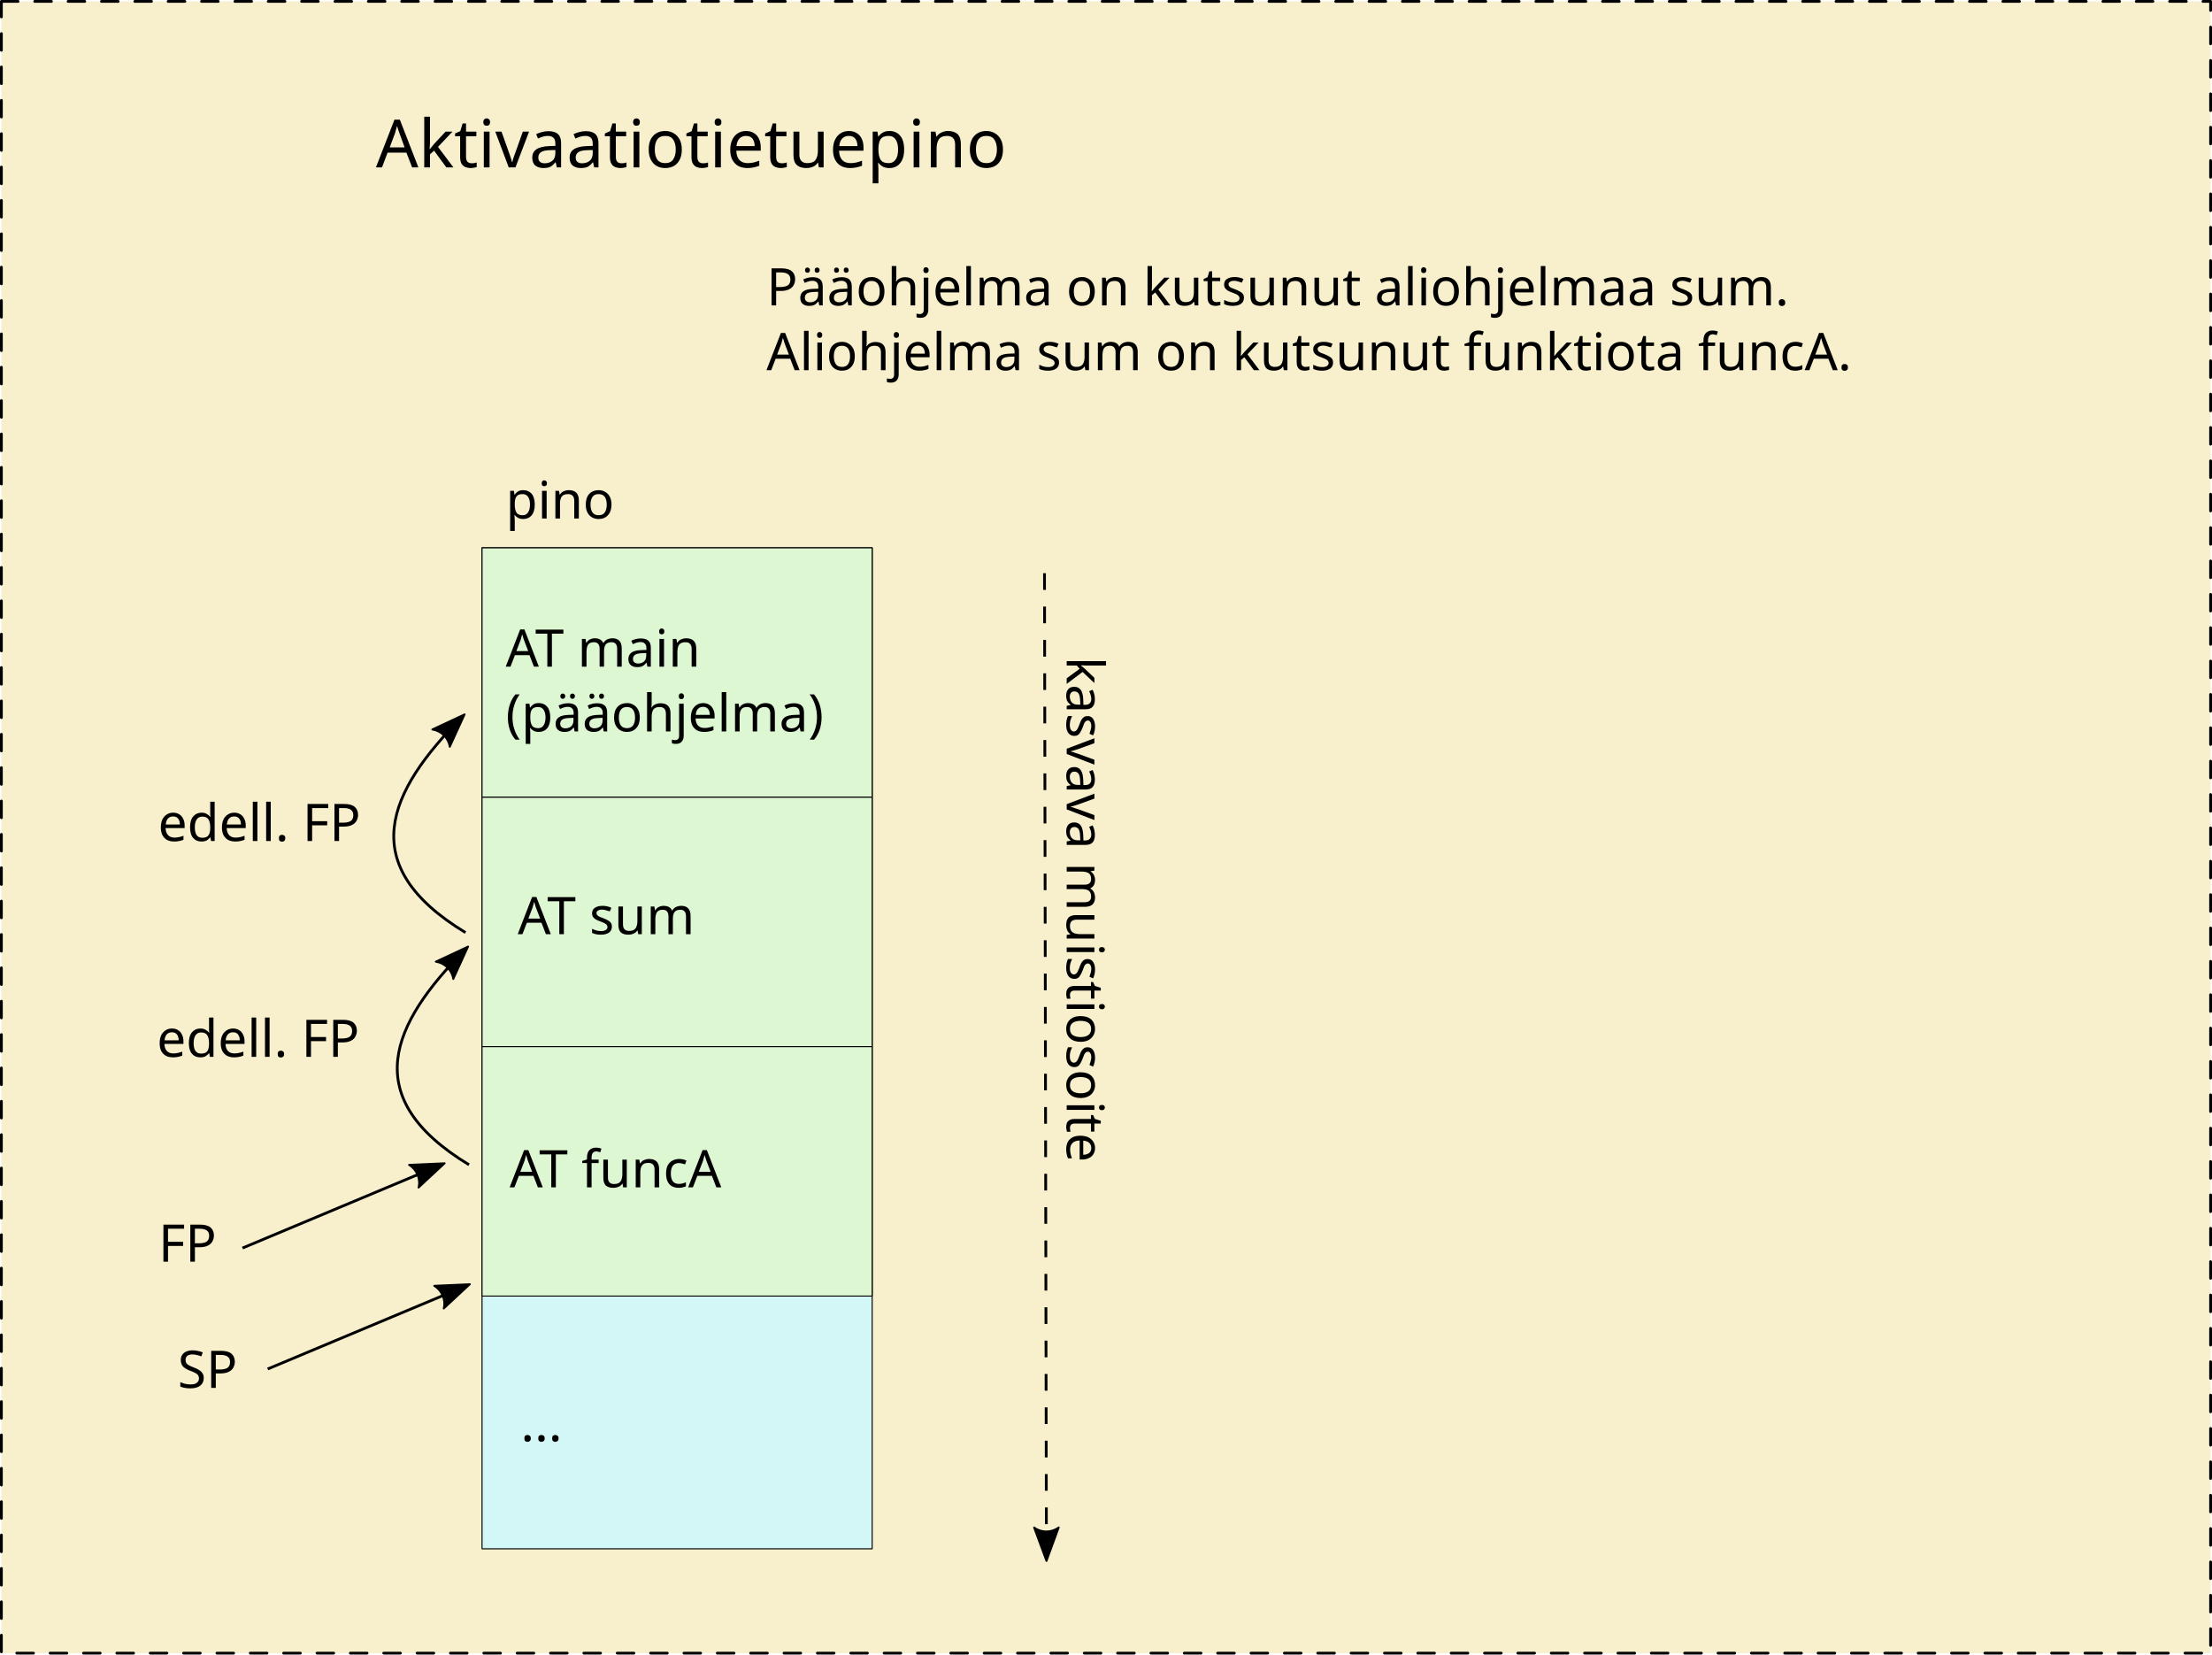
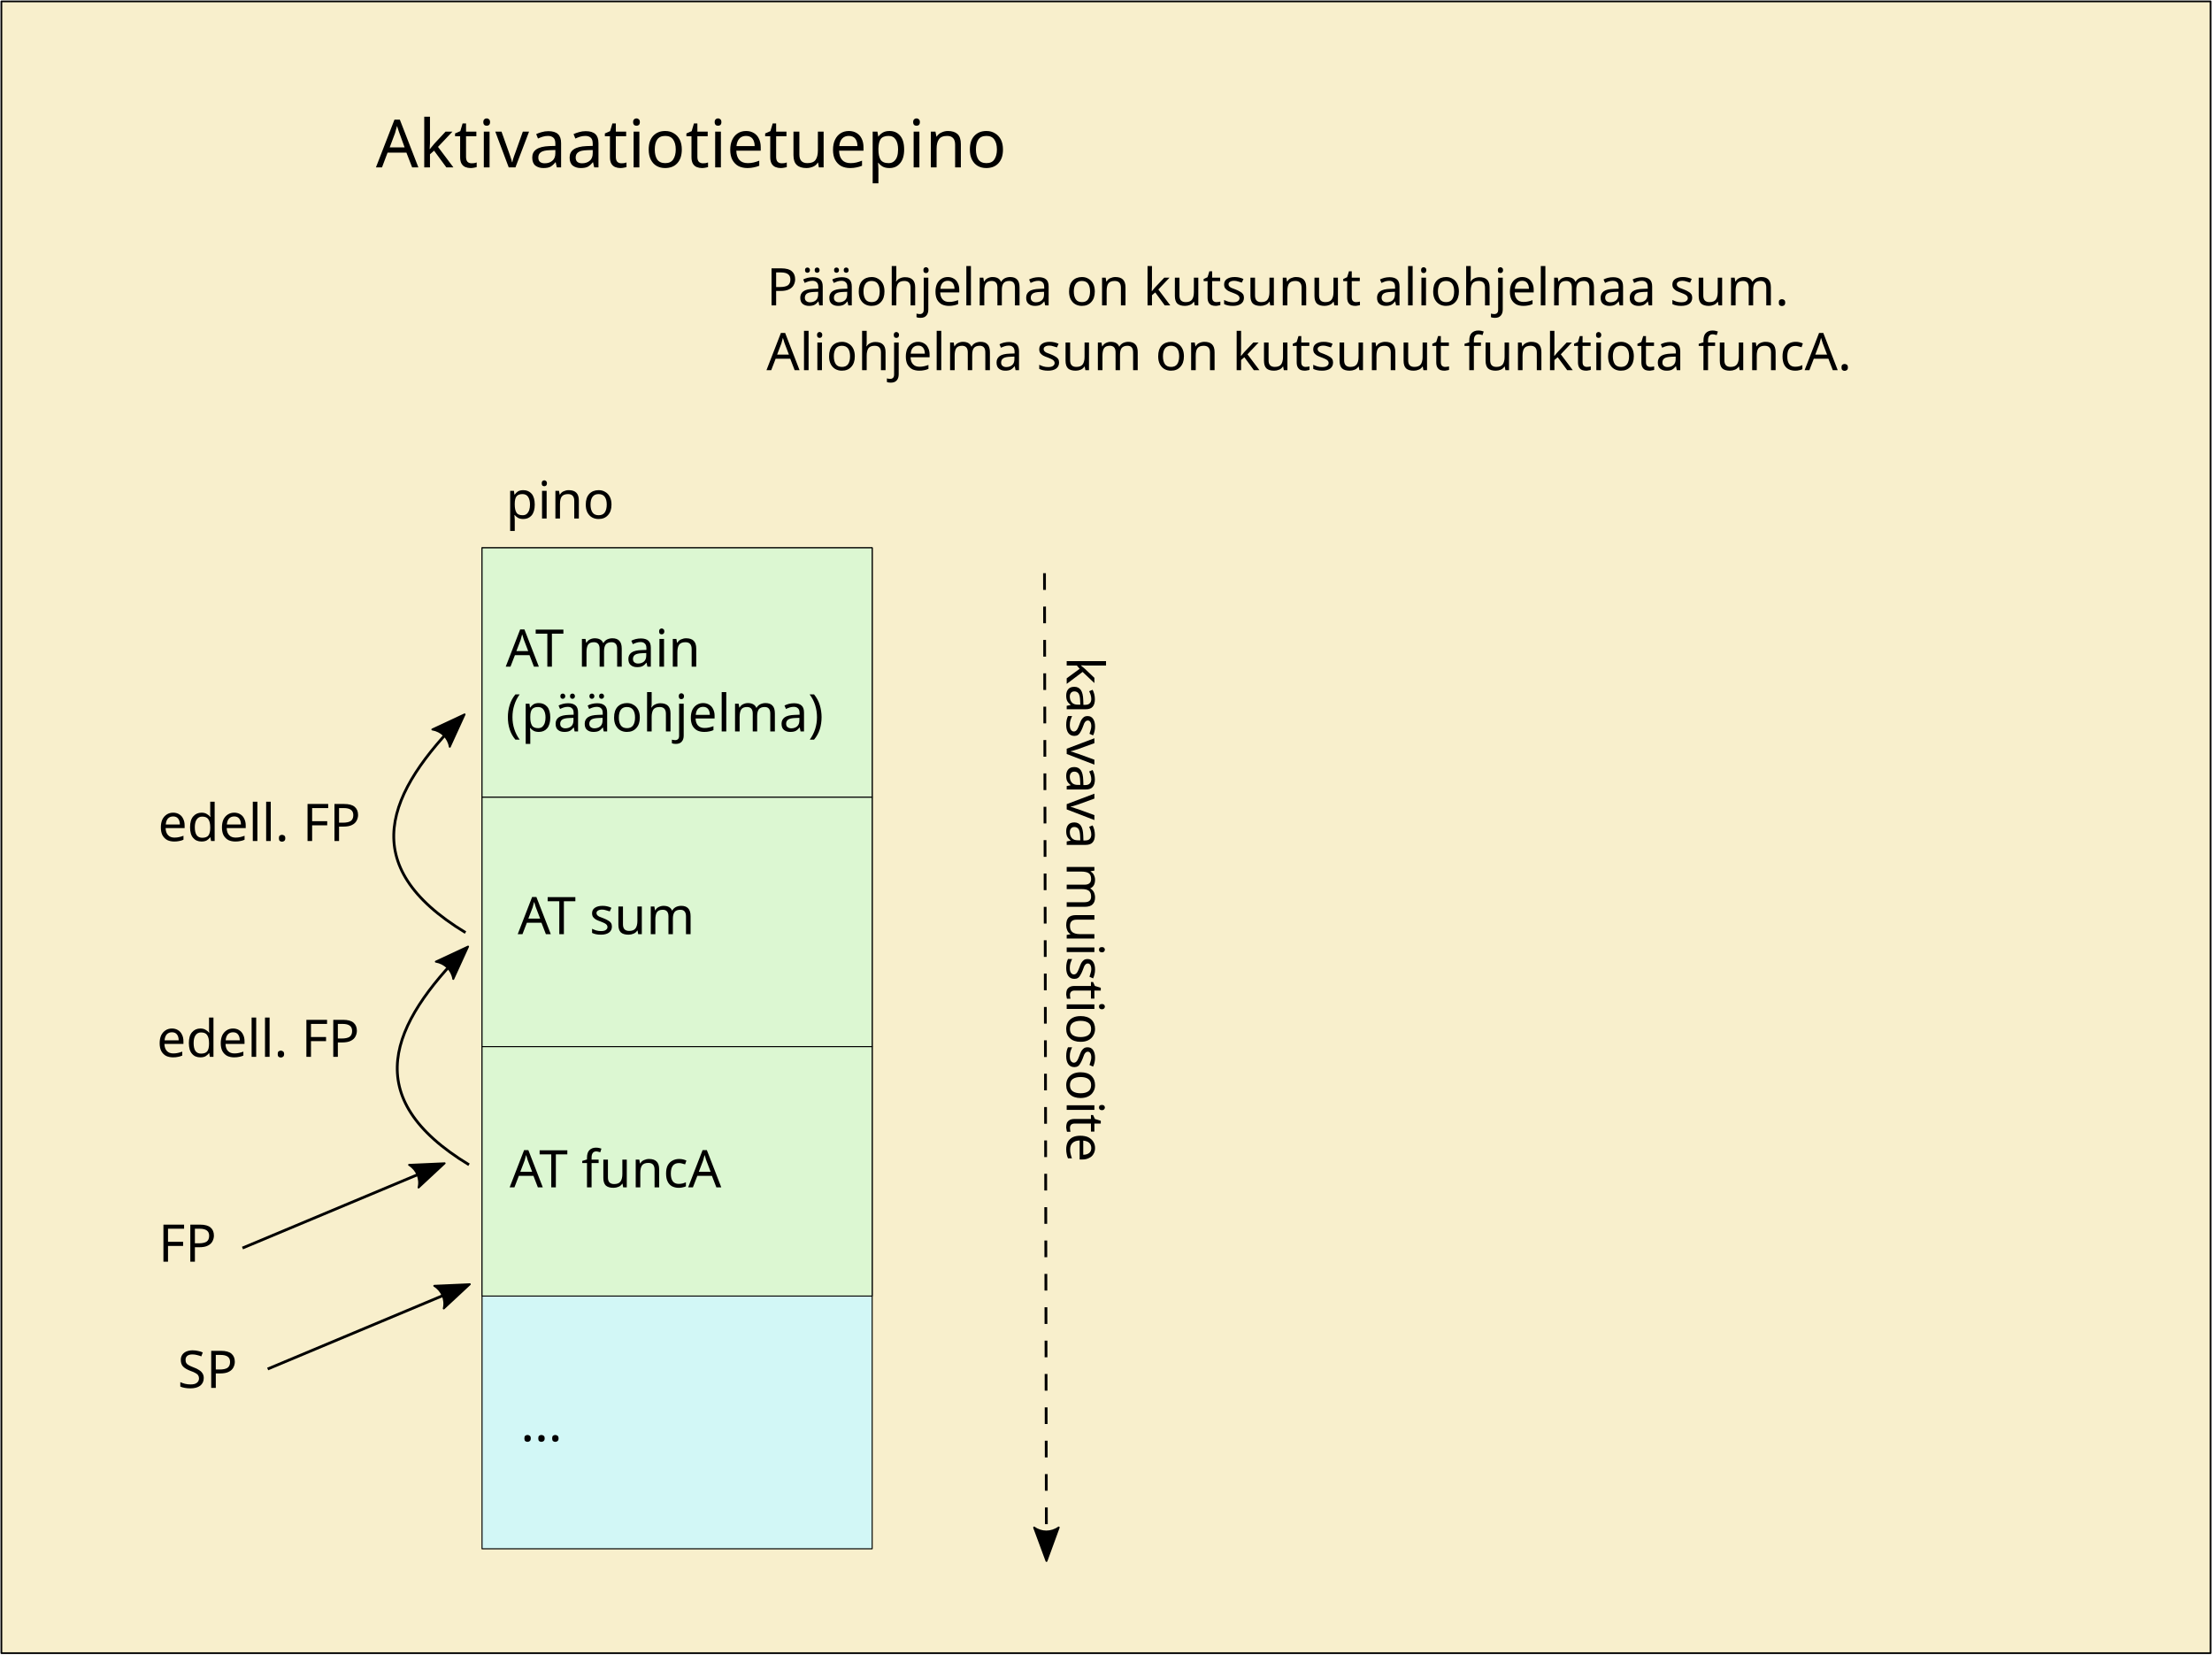
<svg xmlns="http://www.w3.org/2000/svg" id="svg925" version="1.1" viewBox="0 0 210.873 157.687" height="157.687mm" width="210.873mm">
  <defs id="defs919">
    <marker style="overflow:visible" id="Arrow2Lend" refX="0" refY="0" orient="auto">
      <path transform="matrix(-1.1,0,0,-1.1,-1.1,0)" d="M 8.719,4.034 -2.207,0.016 8.719,-4.002 c -1.745,2.372 -1.735,5.617 -6e-7,8.035 z" style="fill:#000000;fill-opacity:1;fill-rule:evenodd;stroke:#000000;stroke-width:0.625;stroke-linejoin:round;stroke-opacity:1" id="path1841" />
    </marker>
    <marker style="overflow:visible" id="Arrow2Lend-8" refX="0" refY="0" orient="auto">
      <path transform="matrix(-1.1,0,0,-1.1,-1.1,0)" d="M 8.719,4.034 -2.207,0.016 8.719,-4.002 c -1.745,2.372 -1.735,5.617 -6e-7,8.035 z" style="fill:#000000;fill-opacity:1;fill-rule:evenodd;stroke:#000000;stroke-width:0.625;stroke-linejoin:round;stroke-opacity:1" id="path1841-7" />
    </marker>
    <marker style="overflow:visible" id="Arrow2Lend-8-9" refX="0" refY="0" orient="auto">
      <path transform="matrix(-1.1,0,0,-1.1,-1.1,0)" d="M 8.719,4.034 -2.207,0.016 8.719,-4.002 c -1.745,2.372 -1.735,5.617 -6e-7,8.035 z" style="fill:#000000;fill-opacity:1;fill-rule:evenodd;stroke:#000000;stroke-width:0.625;stroke-linejoin:round;stroke-opacity:1" id="path1841-7-1" />
    </marker>
    <marker style="overflow:visible" id="Arrow2Lend-8-9-4" refX="0" refY="0" orient="auto">
      <path transform="matrix(-1.1,0,0,-1.1,-1.1,0)" d="M 8.719,4.034 -2.207,0.016 8.719,-4.002 c -1.745,2.372 -1.735,5.617 -6e-7,8.035 z" style="fill:#000000;fill-opacity:1;fill-rule:evenodd;stroke:#000000;stroke-width:0.625;stroke-linejoin:round;stroke-opacity:1" id="path1841-7-1-0" />
    </marker>
    <marker style="overflow:visible" id="Arrow2Lend-5-4-3-8" refX="0" refY="0" orient="auto">
      <path transform="matrix(-1.1,0,0,-1.1,-1.1,0)" d="M 8.719,4.034 -2.207,0.016 8.719,-4.002 c -1.745,2.372 -1.735,5.617 -6e-7,8.035 z" style="fill:#000000;fill-opacity:1;fill-rule:evenodd;stroke:#000000;stroke-width:0.625;stroke-linejoin:round;stroke-opacity:1" id="path1841-6-2-0-0" />
    </marker>
  </defs>
  <g transform="translate(-0.1347686,-2.202849)" id="layer1">
-     <rect y="2.335" x="0.267" height="157.422" width="210.608" id="rect12012" style="opacity:1;fill:#f8efcc;fill-opacity:1;stroke:#000000;stroke-width:0.265;stroke-linecap:round;stroke-linejoin:round;stroke-miterlimit:4;stroke-dasharray:1.59, 1.59;stroke-dashoffset:0;stroke-opacity:1" />
+     <rect y="2.335" x="0.267" height="157.422" width="210.608" id="rect12012" style="opacity:1;fill:#f8efcc;fill-opacity:1;stroke:#000000;stroke-width:0.165;stroke-linecap:round;stroke-linejoin:round;stroke-miterlimit:4;stroke-dasharray:none;stroke-dashoffset:0;stroke-opacity:1" />
    <text id="text1511-0-97-0" y="18.156" x="35.973" style="font-style:normal;font-variant:normal;font-weight:normal;font-stretch:normal;font-size:6.35px;line-height:1.25;font-family:sans-serif;-inkscape-font-specification:'sans-serif, Normal';font-variant-ligatures:normal;font-variant-caps:normal;font-variant-numeric:normal;font-feature-settings:normal;text-align:start;letter-spacing:0px;word-spacing:0px;writing-mode:lr-tb;text-anchor:start;fill:#000000;fill-opacity:1;stroke:none;stroke-width:0.265" xml:space="preserve">
      <tspan y="18.156" x="35.973" id="tspan12058" style="stroke-width:0.265">Aktivaatiotietuepino</tspan>
    </text>
    <text id="text5134" y="31.308" x="73.202" style="font-style:normal;font-variant:normal;font-weight:normal;font-stretch:normal;font-size:4.939px;line-height:1.25;font-family:sans-serif;-inkscape-font-specification:'sans-serif, Normal';font-variant-ligatures:normal;font-variant-caps:normal;font-variant-numeric:normal;font-feature-settings:normal;text-align:start;letter-spacing:0px;word-spacing:0px;writing-mode:lr-tb;text-anchor:start;fill:#000000;fill-opacity:1;stroke:none;stroke-width:0.265" xml:space="preserve">
      <tspan y="31.308" x="73.202" id="tspan4685">Pääohjelma on kutsunut aliohjelmaa sum.</tspan>
      <tspan y="37.482" x="73.202" id="tspan4687">Aliohjelma sum on kutsunut funktiota funcA.</tspan>
    </text>
    <rect y="54.414" x="46.088" height="95.399" width="37.192" id="rect1425" style="opacity:1;fill:#d2f7f6;fill-opacity:1;stroke:#000000;stroke-width:0.1;stroke-linecap:round;stroke-linejoin:round;stroke-miterlimit:4;stroke-dasharray:none;stroke-dashoffset:0;stroke-opacity:1" />
    <rect y="54.414" x="46.088" height="23.771" width="37.192" id="rect1425-3-5" style="opacity:1;fill:#dcf7d2;fill-opacity:1;stroke:#000000;stroke-width:0.1;stroke-linecap:round;stroke-linejoin:round;stroke-miterlimit:4;stroke-dasharray:none;stroke-dashoffset:0;stroke-opacity:1" />
    <text id="text5134-6" y="65.739" x="48.346" style="font-style:normal;font-variant:normal;font-weight:normal;font-stretch:normal;font-size:4.939px;line-height:1.25;font-family:sans-serif;-inkscape-font-specification:'sans-serif, Normal';font-variant-ligatures:normal;font-variant-caps:normal;font-variant-numeric:normal;font-feature-settings:normal;text-align:start;letter-spacing:0px;word-spacing:0px;writing-mode:lr-tb;text-anchor:start;fill:#000000;fill-opacity:1;stroke:none;stroke-width:0.265" xml:space="preserve">
      <tspan y="65.739" x="48.346" id="tspan1557">AT main</tspan>
      <tspan y="71.913" x="48.346" id="tspan1559">(pääohjelma)</tspan>
    </text>
    <rect y="78.185" x="46.088" height="23.771" width="37.192" id="rect1425-3-5-3" style="opacity:1;fill:#dcf7d2;fill-opacity:1;stroke:#000000;stroke-width:0.1;stroke-linecap:round;stroke-linejoin:round;stroke-miterlimit:4;stroke-dasharray:none;stroke-dashoffset:0;stroke-opacity:1" />
    <rect y="101.956" x="46.088" height="23.771" width="37.192" id="rect1425-3-5-3-0" style="opacity:1;fill:#dcf7d2;fill-opacity:1;stroke:#000000;stroke-width:0.1;stroke-linecap:round;stroke-linejoin:round;stroke-miterlimit:4;stroke-dasharray:none;stroke-dashoffset:0;stroke-opacity:1" />
    <text id="text5134-6-2" y="91.237" x="49.487" style="font-style:normal;font-variant:normal;font-weight:normal;font-stretch:normal;font-size:4.939px;line-height:1.25;font-family:sans-serif;-inkscape-font-specification:'sans-serif, Normal';font-variant-ligatures:normal;font-variant-caps:normal;font-variant-numeric:normal;font-feature-settings:normal;text-align:start;letter-spacing:0px;word-spacing:0px;writing-mode:lr-tb;text-anchor:start;fill:#000000;fill-opacity:1;stroke:none;stroke-width:0.265" xml:space="preserve">
      <tspan y="91.237" x="49.487" id="tspan1612">AT sum</tspan>
    </text>
    <text id="text5134-6-2-5" y="115.364" x="48.724" style="font-style:normal;font-variant:normal;font-weight:normal;font-stretch:normal;font-size:4.939px;line-height:1.25;font-family:sans-serif;-inkscape-font-specification:'sans-serif, Normal';font-variant-ligatures:normal;font-variant-caps:normal;font-variant-numeric:normal;font-feature-settings:normal;text-align:start;letter-spacing:0px;word-spacing:0px;writing-mode:lr-tb;text-anchor:start;fill:#000000;fill-opacity:1;stroke:none;stroke-width:0.265" xml:space="preserve">
      <tspan y="115.364" x="48.724" id="tspan1632">AT funcA</tspan>
    </text>
    <path id="path1816" d="m 25.652,132.678 c 18.949,-7.938 18.949,-7.938 18.949,-7.938" style="fill:none;stroke:#000000;stroke-width:0.265px;stroke-linecap:butt;stroke-linejoin:miter;stroke-opacity:1;marker-end:url(#Arrow2Lend)" />
    <text id="text5134-61" y="51.621" x="48.346" style="font-style:normal;font-variant:normal;font-weight:normal;font-stretch:normal;font-size:4.939px;line-height:1.25;font-family:sans-serif;-inkscape-font-specification:'sans-serif, Normal';font-variant-ligatures:normal;font-variant-caps:normal;font-variant-numeric:normal;font-feature-settings:normal;text-align:start;letter-spacing:0px;word-spacing:0px;writing-mode:lr-tb;text-anchor:start;fill:#000000;fill-opacity:1;stroke:none;stroke-width:0.265" xml:space="preserve">
      <tspan style="font-style:normal;font-variant:normal;font-weight:normal;font-stretch:normal;font-size:4.939px;font-family:sans-serif;-inkscape-font-specification:'sans-serif, Normal';font-variant-ligatures:normal;font-variant-caps:normal;font-variant-numeric:normal;font-feature-settings:normal;text-align:start;writing-mode:lr-tb;text-anchor:start;stroke-width:0.265" y="51.621" x="48.346" id="tspan5132-4">pino</tspan>
    </text>
    <text id="text5134-8" y="122.447" x="15.231" style="font-style:normal;font-variant:normal;font-weight:normal;font-stretch:normal;font-size:4.939px;line-height:1.25;font-family:sans-serif;-inkscape-font-specification:'sans-serif, Normal';font-variant-ligatures:normal;font-variant-caps:normal;font-variant-numeric:normal;font-feature-settings:normal;text-align:start;letter-spacing:0px;word-spacing:0px;writing-mode:lr-tb;text-anchor:start;fill:#000000;fill-opacity:1;stroke:none;stroke-width:0.265" xml:space="preserve">
      <tspan y="122.447" x="15.231" id="tspan3271">FP</tspan>
    </text>
    <text id="text5134-3" y="134.474" x="17.075" style="font-style:normal;font-variant:normal;font-weight:normal;font-stretch:normal;font-size:4.939px;line-height:1.25;font-family:sans-serif;-inkscape-font-specification:'sans-serif, Normal';font-variant-ligatures:normal;font-variant-caps:normal;font-variant-numeric:normal;font-feature-settings:normal;text-align:start;letter-spacing:0px;word-spacing:0px;writing-mode:lr-tb;text-anchor:start;fill:#000000;fill-opacity:1;stroke:none;stroke-width:0.265" xml:space="preserve">
      <tspan y="134.474" x="17.075" id="tspan3269">SP</tspan>
    </text>
    <path id="path1816-9" d="m 23.251,121.151 c 18.949,-7.938 18.949,-7.938 18.949,-7.938" style="fill:none;stroke:#000000;stroke-width:0.265px;stroke-linecap:butt;stroke-linejoin:miter;stroke-opacity:1;marker-end:url(#Arrow2Lend-8)" />
    <text id="text5134-6-2-5-1" y="139.558" x="49.765" style="font-style:normal;font-variant:normal;font-weight:normal;font-stretch:normal;font-size:4.939px;line-height:1.25;font-family:sans-serif;-inkscape-font-specification:'sans-serif, Normal';font-variant-ligatures:normal;font-variant-caps:normal;font-variant-numeric:normal;font-feature-settings:normal;text-align:start;letter-spacing:0px;word-spacing:0px;writing-mode:lr-tb;text-anchor:start;fill:#000000;fill-opacity:1;stroke:none;stroke-width:0.265" xml:space="preserve">
      <tspan y="139.558" x="49.765" id="tspan3291">...</tspan>
    </text>
    <path id="path1816-9-2" d="M 44.846,113.213 C 34.237,106.786 37.438,99.806 44.513,92.671" style="fill:none;stroke:#000000;stroke-width:0.265px;stroke-linecap:butt;stroke-linejoin:miter;stroke-opacity:1;marker-end:url(#Arrow2Lend-8-9)" />
    <path id="path1816-9-2-7" d="m 44.513,91.084 c -10.609,-6.427 -7.408,-13.407 -0.333,-20.542" style="fill:none;stroke:#000000;stroke-width:0.265px;stroke-linecap:butt;stroke-linejoin:miter;stroke-opacity:1;marker-end:url(#Arrow2Lend-8-9-4)" />
    <text id="text5134-38" y="82.357" x="15.204" style="font-style:normal;font-variant:normal;font-weight:normal;font-stretch:normal;font-size:4.939px;line-height:1.25;font-family:sans-serif;-inkscape-font-specification:'sans-serif, Normal';font-variant-ligatures:normal;font-variant-caps:normal;font-variant-numeric:normal;font-feature-settings:normal;text-align:start;letter-spacing:0px;word-spacing:0px;writing-mode:lr-tb;text-anchor:start;fill:#000000;fill-opacity:1;stroke:none;stroke-width:0.265" xml:space="preserve">
      <tspan y="82.357" x="15.204" id="tspan4329">edell. FP</tspan>
    </text>
    <text id="text5134-38-2" y="102.93" x="15.09" style="font-style:normal;font-variant:normal;font-weight:normal;font-stretch:normal;font-size:4.939px;line-height:1.25;font-family:sans-serif;-inkscape-font-specification:'sans-serif, Normal';font-variant-ligatures:normal;font-variant-caps:normal;font-variant-numeric:normal;font-feature-settings:normal;text-align:start;letter-spacing:0px;word-spacing:0px;writing-mode:lr-tb;text-anchor:start;fill:#000000;fill-opacity:1;stroke:none;stroke-width:0.265" xml:space="preserve">
      <tspan id="tspan4329-7" x="15.09" y="102.93" style="stroke-width:0.265">edell. FP</tspan>
    </text>
    <text transform="rotate(90)" id="text5134-8-0-0-37-1" y="-101.825" x="64.791" style="font-style:normal;font-variant:normal;font-weight:normal;font-stretch:normal;font-size:4.939px;line-height:1.25;font-family:sans-serif;-inkscape-font-specification:'sans-serif, Normal';font-variant-ligatures:normal;font-variant-caps:normal;font-variant-numeric:normal;font-feature-settings:normal;text-align:start;letter-spacing:0px;word-spacing:0px;writing-mode:lr-tb;text-anchor:start;fill:#000000;fill-opacity:1;stroke:none;stroke-width:0.265" xml:space="preserve">
      <tspan y="-101.825" x="64.791" id="tspan5480" style="stroke-width:0.265">kasvava muistiosoite</tspan>
    </text>
    <path id="path1816-7-3-2-4" d="m 99.708,56.833 c 0.184,93.786 0.184,93.786 0.184,93.786" style="fill:none;stroke:#000000;stroke-width:0.265;stroke-linecap:butt;stroke-linejoin:miter;stroke-miterlimit:4;stroke-dasharray:1.59, 1.59;stroke-dashoffset:0;stroke-opacity:1;marker-end:url(#Arrow2Lend-5-4-3-8)" />
  </g>
</svg>
